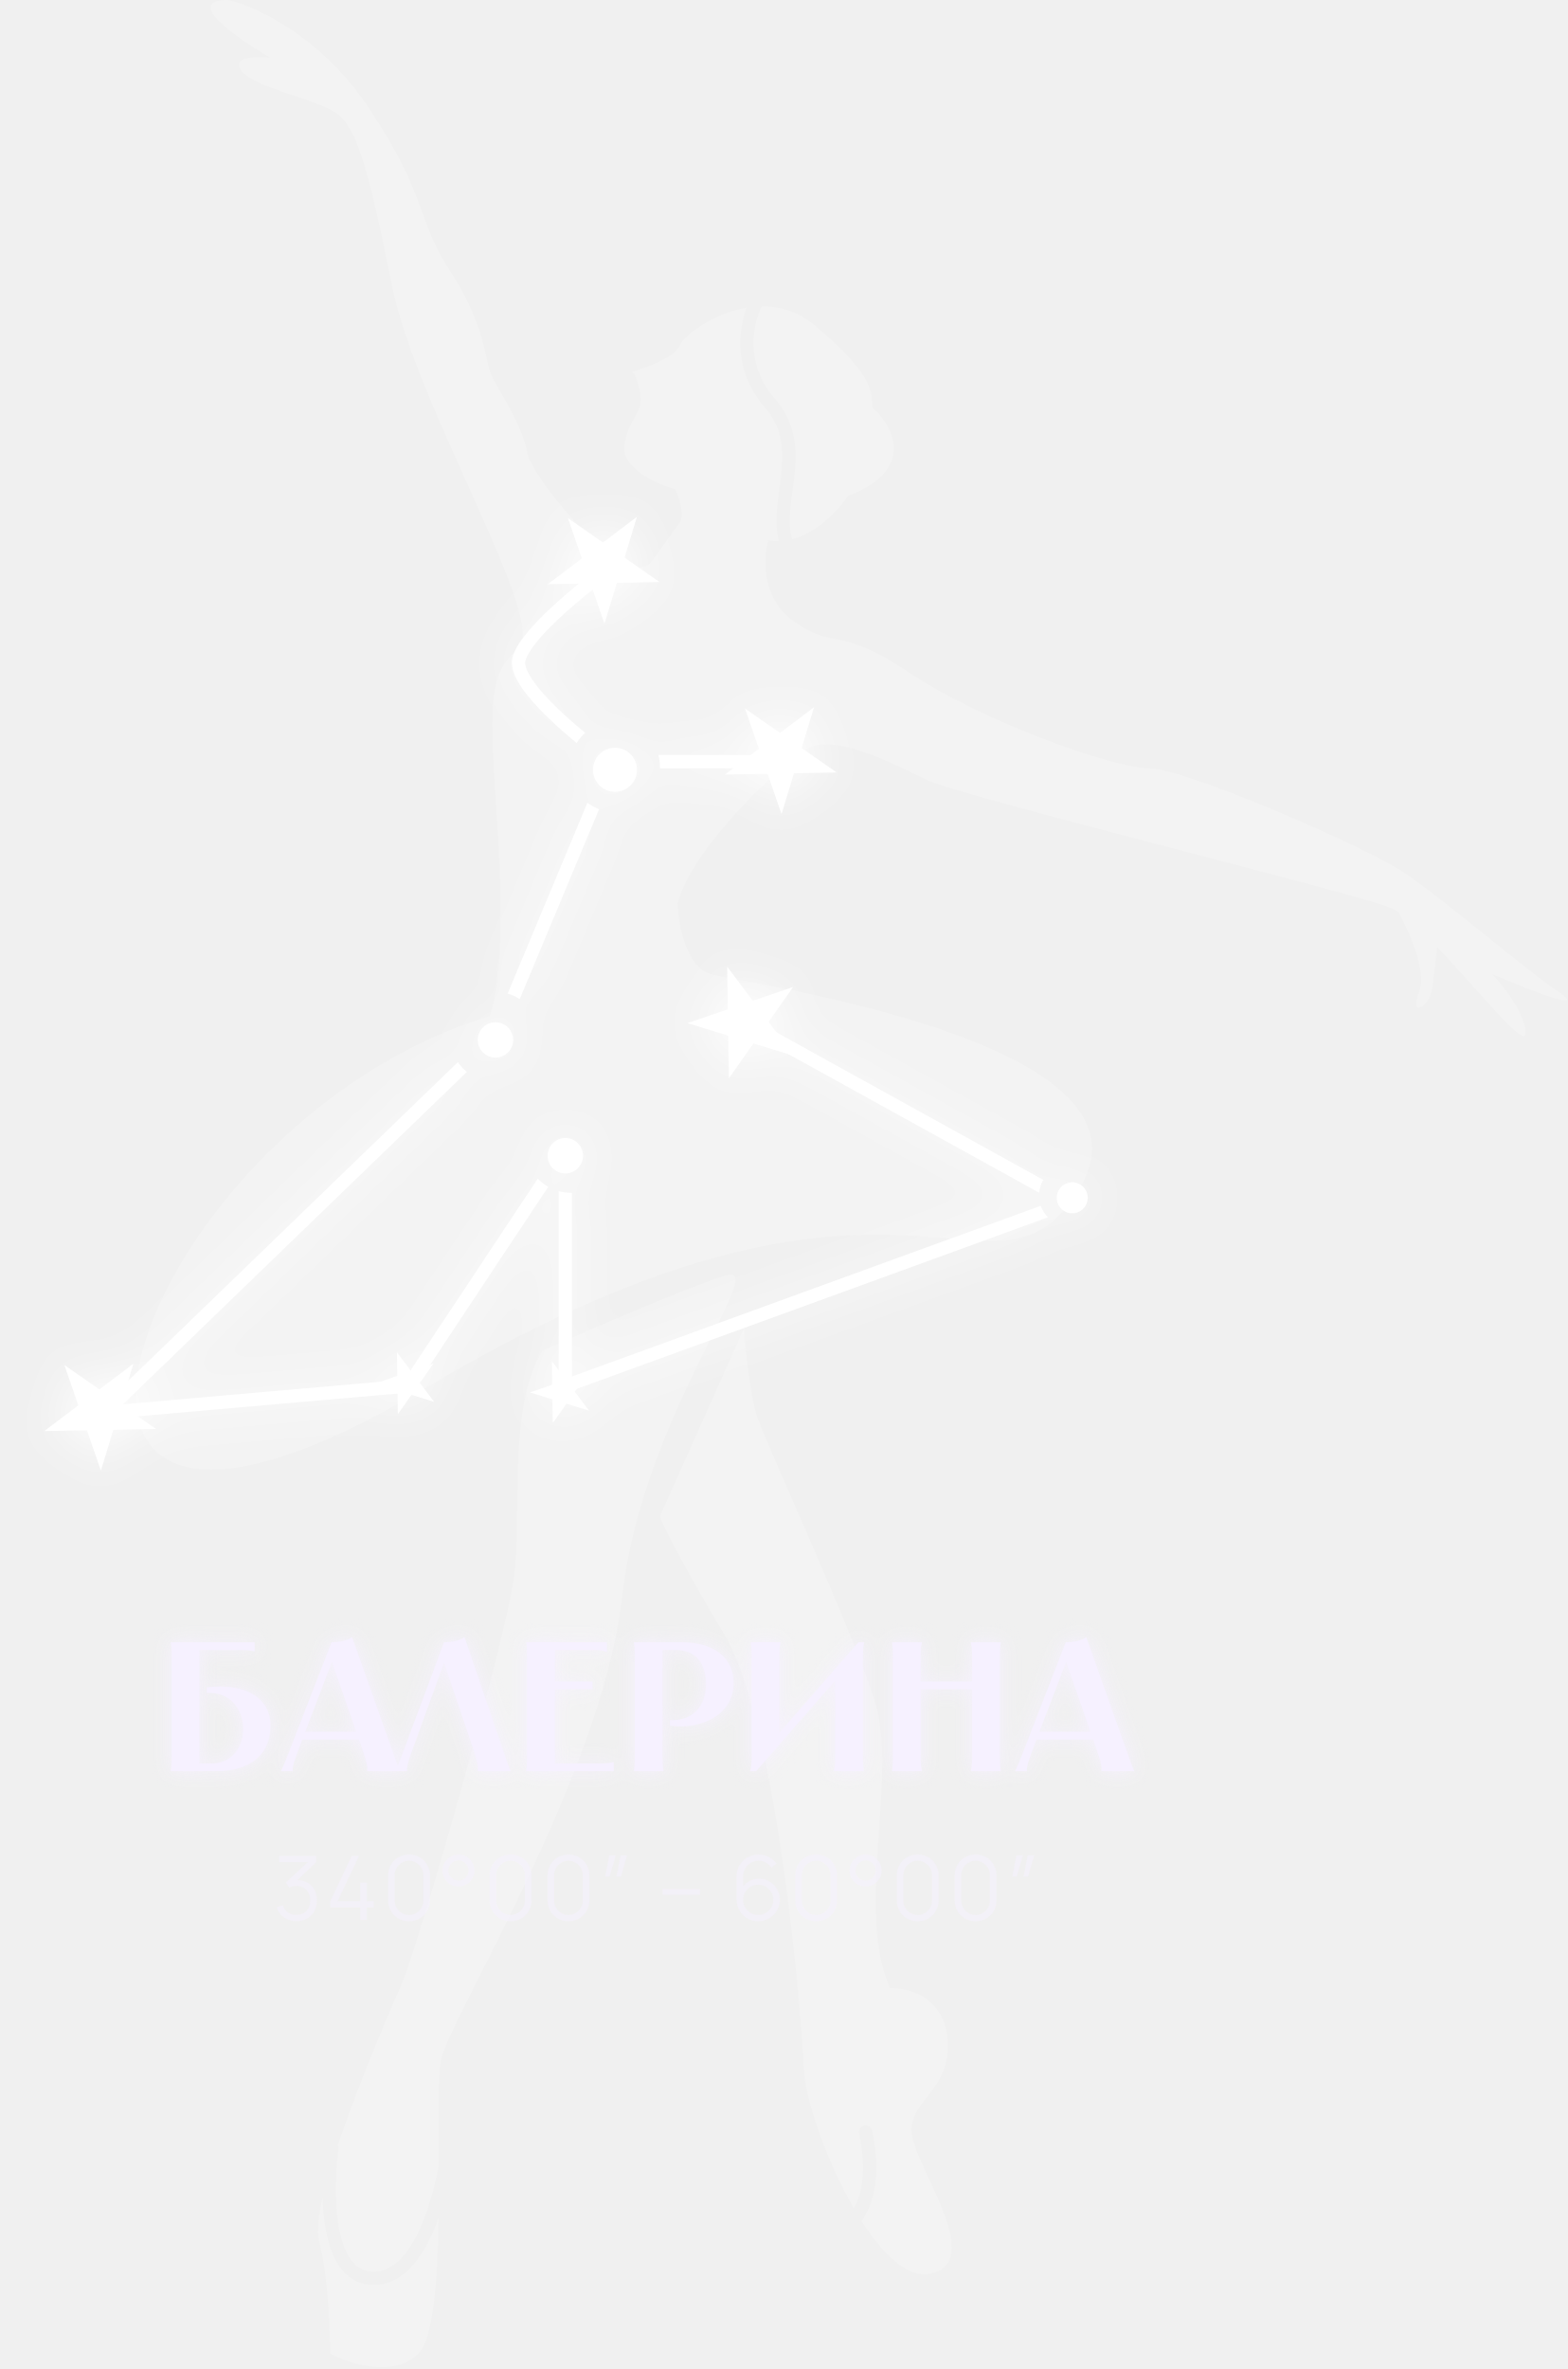
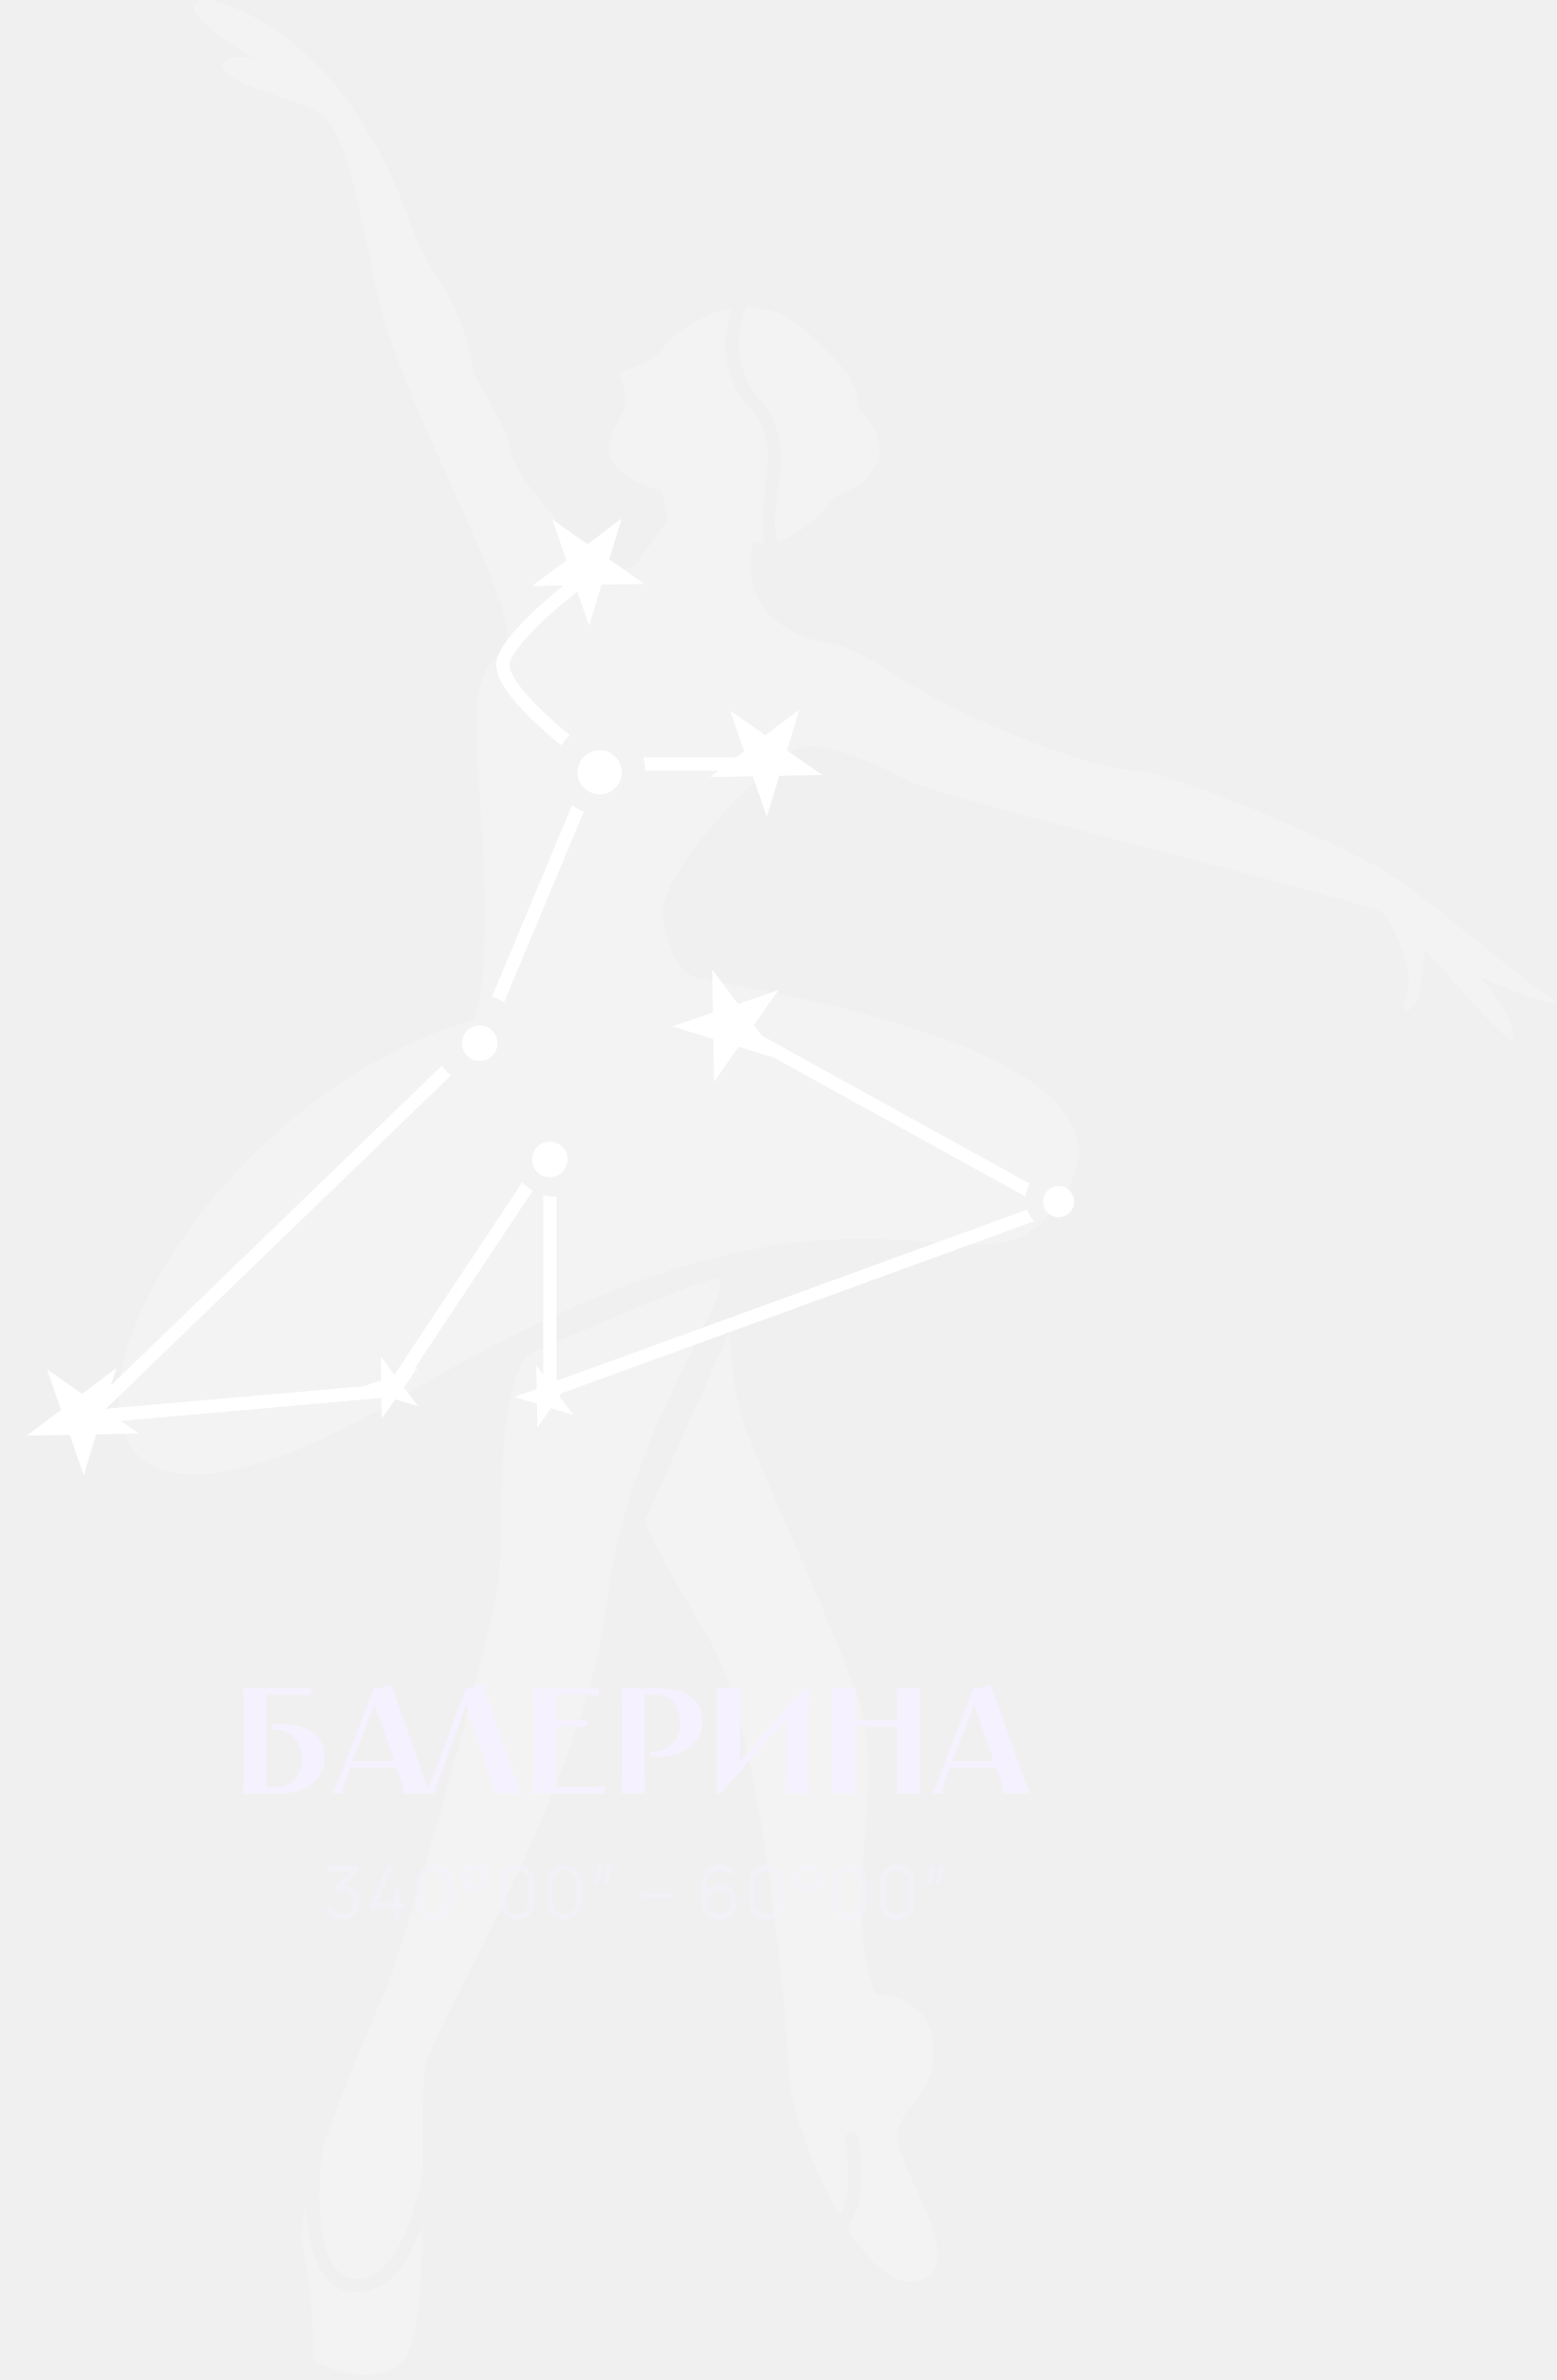
- <svg xmlns="http://www.w3.org/2000/svg" width="354" height="535" viewBox="0 0 354 535" fill="none">
-   <path opacity="0.2" d="M72.86 496.338C72.937 498.93 73.179 501.54 73.654 503.964C74.294 507.225 75.387 510.307 77.208 512.549C79.088 514.864 81.717 516.232 85.142 515.996C88.586 515.758 91.393 513.831 93.627 511.135C95.853 508.448 97.61 504.888 98.987 501.086C99.017 501.003 99.045 500.918 99.075 500.835C98.844 514.775 97.911 528.127 94.539 531.5C88.939 537.1 78.872 533.833 74.539 531.5C74.539 526 74.039 513.2 72.039 506C71.491 504.029 71.878 500.594 72.86 496.338ZM168.039 300C168.372 304.667 169.439 315.2 171.039 320C173.039 326 192.039 367 197.539 384C203.039 401 193.039 431 201.039 449C205.039 448.833 213.239 450.9 214.039 460.5C215.039 472.5 204.539 474.5 206.039 482.5C207.539 490.5 222.539 511 210.039 513.5C204.986 514.511 199.444 509.148 194.599 501.574C197.328 497.843 199.09 491.345 197.009 481.198C196.842 480.387 196.049 479.864 195.237 480.03C194.426 480.197 193.903 480.99 194.069 481.802C195.82 490.336 194.654 495.612 192.864 498.722C186.567 487.836 181.812 473.833 181.539 467C181.039 454.5 175.539 389 163.539 369C153.939 353 149.872 344.667 149.039 342.5L168.039 300ZM164.039 288C174.038 285.001 145.039 320 140.539 360.5C136.039 401 101.039 456.5 99.539 465.5C98.969 468.917 99.12 478.243 99.143 488.882C98.433 492.605 97.457 496.501 96.166 500.064C94.848 503.703 93.235 506.906 91.317 509.221C89.407 511.527 87.291 512.841 84.935 513.004C82.562 513.167 80.852 512.277 79.536 510.657C78.16 508.963 77.196 506.433 76.599 503.387C75.406 497.309 75.786 489.796 76.523 484.716L76.251 484.676C80.991 470.444 88.127 453.927 90.539 448.5C94.539 439.5 114.039 371 116.039 356.5C118.039 342 114.539 318 122.539 305C133.039 300.333 156.039 290.4 164.039 288ZM51.539 0C57.539 1.334 72.239 8.001 83.039 24C96.539 44 94.039 49.5 101.539 61C109.039 72.5 109.539 80 110.539 83.5C111.539 87 117.539 94.5 119.039 102C120.239 108 133.206 121.833 139.539 128C141.539 128.333 145.839 128.6 147.039 127C148.539 125 152.039 120 153.539 118C154.738 116.4 153.372 112.333 152.539 110.5C148.372 109.333 140.239 105.7 141.039 100.5C142.039 94 145.539 93.5 144.539 88.5C143.8 84.805 143.003 83.954 142.623 83.978C142.595 83.985 142.567 83.993 142.539 84C142.564 83.988 142.592 83.98 142.623 83.978C145.822 83.125 152.35 80.775 153.539 78C154.452 75.871 160.912 70.783 168.646 69.485C166.708 74.609 165.658 83.892 172.754 91.992C177.061 96.909 177.036 102.277 176.358 107.954C176.028 110.725 175.517 113.716 175.407 116.503C175.332 118.416 175.436 120.341 175.927 122.215C175.14 122.227 174.343 122.161 173.539 122C172.372 126 171.939 135.3 179.539 140.5C189.038 146.999 189.039 141 205.539 152C222.039 163 251.539 173.5 259.539 173.5C267.541 173.501 308.039 191 317.039 197C326.039 203 344.539 219 352.039 224C356.689 227.1 353.538 226.999 337.039 220C340.039 223 344.939 229.9 344.539 233.5C344.193 236.612 333.805 223.468 324.619 213.903C324.258 216.845 323.811 220.538 323.537 223C323.037 227.5 318.037 230 320.537 224C322.335 219.685 318.608 211.008 315.9 206.029C315.229 205.583 314.605 205.233 314.039 205C305.539 201.5 216.66 179.809 209.039 176C199.04 171 188.039 166.001 182.539 169C177.039 172 156.539 191 153.039 204C153.206 208.667 154.939 218.4 160.539 220C167.546 222.001 263.537 235.002 244.039 268C224.539 301 204.538 249.001 96.039 313.5C-12.461 378 29.539 254 110.539 229.5C111.872 226.833 114.139 215.199 112.539 190L112.445 188.527C110.525 158.311 110.149 152.405 117.039 146.5C124.037 140.498 94.039 91.999 88.539 64.5C83.039 37.001 80.539 29.5 76.539 26C72.539 22.5 57.54 20 54.539 16C52.139 12.8 57.872 12.667 61.039 13C53.539 8.667 41.139 0 51.539 0ZM172.048 69.183C176.058 69.148 180.234 70.304 184.039 73.5C196.538 84 197.039 88 197.039 92C201.705 96.167 207.137 106 191.539 112C189.488 115.077 184.675 120.281 178.923 121.793C178.455 120.21 178.33 118.491 178.404 116.621C178.508 113.99 178.98 111.302 179.338 108.309C180.036 102.456 180.206 95.945 175.011 90.015C168.126 82.156 170.108 73.002 172.048 69.183Z" fill="white" />
-   <path d="M164.245 218.294L170.031 226.005L179.153 222.886L173.607 230.771L179.393 238.482L170.179 235.645L164.633 243.53L164.485 233.891L155.272 231.053L164.394 227.933L164.245 218.294Z" fill="white" />
-   <path d="M124.651 307.38L127.859 311.656L132.916 309.926L129.841 314.298L133.049 318.573L127.941 317L124.866 321.372L124.784 316.028L119.676 314.454L124.733 312.725L124.651 307.38Z" fill="white" />
-   <path d="M89.651 305.38L92.859 309.656L97.916 307.926L94.841 312.298L98.049 316.573L92.941 315L89.866 319.372L89.784 314.028L84.676 312.454L89.733 310.725L89.651 305.38Z" fill="white" />
-   <path d="M14.537 308.265L22.443 313.782L30.133 307.968L27.329 317.191L35.235 322.708L25.596 322.892L22.792 332.116L19.639 323.005L10 323.189L17.69 317.375L14.537 308.265Z" fill="white" />
-   <path d="M128.275 117.002L136.181 122.519L143.871 116.705L141.067 125.929L148.973 131.446L139.334 131.63L136.53 140.854L133.377 131.743L123.738 131.927L131.428 126.113L128.275 117.002Z" fill="white" />
-   <path d="M168.275 160.002L176.181 165.519L183.871 159.705L181.067 168.929L188.973 174.446L179.334 174.63L176.53 183.854L173.377 174.743L163.738 174.927L171.428 169.113L168.275 160.002Z" fill="white" />
-   <circle cx="138.91" cy="173.848" r="4.972" fill="white" />
-   <circle cx="111.911" cy="234.848" r="4" fill="white" />
-   <circle cx="127.69" cy="261" r="4" fill="white" />
-   <path d="M103.421 239.868C103.983 240.704 104.667 241.451 105.445 242.086L27.777 317.136L91.34 311.568L121.464 266.17C122.153 266.902 122.949 267.531 123.827 268.033L93.44 313.829L93.041 314.432L92.321 314.494L23.821 320.494L19.602 320.863L22.648 317.921L103.421 239.868ZM126.19 269.013C127.047 269.246 127.947 269.375 128.878 269.375C128.982 269.375 129.086 269.369 129.19 269.366V310.857L235.081 272.309C235.426 273.296 235.985 274.182 236.703 274.911L128.203 314.409L126.19 315.143V269.013ZM235.656 266.451C235.145 267.319 234.815 268.306 234.72 269.36L164.965 230.812L166.416 228.188L235.656 266.451ZM132.685 181.275C133.481 181.886 134.369 182.381 135.326 182.737L117.397 225.627C116.562 225.087 115.643 224.666 114.663 224.388L132.685 181.275ZM178.19 173.5H149.057C149.061 173.396 149.065 173.292 149.065 173.188C149.065 172.257 148.938 171.356 148.704 170.5H178.19V173.5ZM139.065 129.219C135.852 131.526 130.952 135.337 126.722 139.251C124.605 141.209 122.683 143.169 121.227 144.959C119.733 146.797 118.878 148.284 118.657 149.314C118.584 149.657 118.61 150.166 118.858 150.889C119.105 151.605 119.54 152.44 120.161 153.378C121.404 155.254 123.28 157.37 125.478 159.53C127.57 161.585 129.91 163.636 132.188 165.506C131.432 166.165 130.775 166.933 130.24 167.786C127.916 165.876 125.525 163.78 123.377 161.67C121.113 159.447 119.07 157.163 117.66 155.035C116.955 153.971 116.379 152.902 116.022 151.866C115.668 150.836 115.497 149.743 115.724 148.686C116.103 146.916 117.359 144.961 118.899 143.066C120.479 141.123 122.514 139.057 124.684 137.049C129.029 133.03 134.029 129.141 137.315 126.781L139.065 129.219Z" fill="white" />
-   <circle cx="242.19" cy="270.5" r="3.5" fill="white" />
-   <g filter="url(#filter0_f_31_483)">
-     <path d="M164.245 218.294L170.031 226.005L179.153 222.886L173.607 230.771L179.393 238.482L170.179 235.645L164.633 243.53L164.485 233.891L155.272 231.053L164.394 227.933L164.245 218.294Z" fill="white" />
-     <path d="M124.651 307.38L127.859 311.656L132.916 309.926L129.841 314.298L133.049 318.573L127.941 317L124.866 321.372L124.784 316.028L119.676 314.454L124.733 312.725L124.651 307.38Z" fill="white" />
-     <path d="M89.651 305.38L92.859 309.656L97.916 307.926L94.841 312.298L98.049 316.573L92.941 315L89.866 319.372L89.784 314.028L84.676 312.454L89.733 310.725L89.651 305.38Z" fill="white" />
-     <path d="M14.537 308.265L22.443 313.782L30.133 307.968L27.329 317.191L35.235 322.708L25.596 322.892L22.792 332.116L19.639 323.005L10 323.189L17.69 317.375L14.537 308.265Z" fill="white" />
-     <path d="M128.275 117.002L136.181 122.519L143.871 116.705L141.067 125.929L148.973 131.446L139.334 131.63L136.53 140.854L133.377 131.743L123.738 131.927L131.428 126.113L128.275 117.002Z" fill="white" />
-     <path d="M168.275 160.002L176.181 165.519L183.871 159.705L181.067 168.929L188.973 174.446L179.334 174.63L176.53 183.854L173.377 174.743L163.738 174.927L171.428 169.113L168.275 160.002Z" fill="white" />
-     <circle cx="138.91" cy="173.848" r="4.972" fill="white" />
-     <circle cx="111.911" cy="234.848" r="4" fill="white" />
-     <circle cx="127.69" cy="261" r="4" fill="white" />
-     <path d="M103.421 239.868C103.983 240.704 104.667 241.451 105.445 242.086L27.777 317.136L91.34 311.568L121.464 266.17C122.153 266.902 122.949 267.531 123.827 268.033L93.44 313.829L93.041 314.432L92.321 314.494L23.821 320.494L19.602 320.863L22.648 317.921L103.421 239.868ZM126.19 269.013C127.047 269.246 127.947 269.375 128.878 269.375C128.982 269.375 129.086 269.369 129.19 269.366V310.857L235.081 272.309C235.426 273.296 235.985 274.182 236.703 274.911L128.203 314.409L126.19 315.143V269.013ZM235.656 266.451C235.145 267.319 234.815 268.306 234.72 269.36L164.965 230.812L166.416 228.188L235.656 266.451ZM132.685 181.275C133.481 181.886 134.369 182.381 135.326 182.737L117.397 225.627C116.562 225.087 115.643 224.666 114.663 224.388L132.685 181.275ZM178.19 173.5H149.057C149.061 173.396 149.065 173.292 149.065 173.188C149.065 172.257 148.938 171.356 148.704 170.5H178.19V173.5ZM139.065 129.219C135.852 131.526 130.952 135.337 126.722 139.251C124.605 141.209 122.683 143.169 121.227 144.959C119.733 146.797 118.878 148.284 118.657 149.314C118.584 149.657 118.61 150.166 118.858 150.889C119.105 151.605 119.54 152.44 120.161 153.378C121.404 155.254 123.28 157.37 125.478 159.53C127.57 161.585 129.91 163.636 132.188 165.506C131.432 166.165 130.775 166.933 130.24 167.786C127.916 165.876 125.525 163.78 123.377 161.67C121.113 159.447 119.07 157.163 117.66 155.035C116.955 153.971 116.379 152.902 116.022 151.866C115.668 150.836 115.497 149.743 115.724 148.686C116.103 146.916 117.359 144.961 118.899 143.066C120.479 141.123 122.514 139.057 124.684 137.049C129.029 133.03 134.029 129.141 137.315 126.781L139.065 129.219Z" fill="white" />
-     <circle cx="242.19" cy="270.5" r="3.5" fill="white" />
-   </g>
-   <g filter="url(#filter1_f_31_483)">
-     <path d="M38.582 370.877L57.512 370.877L57.512 372.916L57.345 372.916C56.264 372.666 55.764 372.625 53.559 372.625L45.031 372.625L45.031 398.253L47.776 398.253C52.561 398.253 54.932 394.342 54.932 390.431C54.932 386.395 52.395 382.318 47.277 382.318L46.695 382.318L46.695 381.07C47.693 380.945 48.65 380.862 49.649 380.862C55.598 380.862 61.09 383.4 61.09 389.724C61.09 396.172 56.555 400 48.858 400L38.582 400L38.582 399.834C38.748 398.752 38.79 398.253 38.79 395.632L38.79 375.246C38.79 372.625 38.748 372.125 38.582 371.044L38.582 370.877ZM74.897 370.877C76.395 370.877 78.434 370.586 79.516 369.712L88.71 395.632C89.916 399.085 90.208 399.584 90.332 399.834L90.332 400L82.927 400L82.927 399.834C82.927 399.584 83.26 399.085 82.053 395.632L81.096 392.844L68.282 392.844L67.242 395.632C65.911 399.085 66.119 399.584 66.119 399.834L66.119 400L63.498 400L63.498 399.834C63.623 399.584 63.956 399.085 65.287 395.632L74.897 370.877ZM68.948 391.097L80.472 391.097L74.981 375.287L68.948 391.097ZM115.32 400L107.873 400L107.873 399.834C107.873 399.584 108.289 399.126 107.124 395.632L100.301 375.495L92.979 395.632C91.731 399.085 91.939 399.584 91.939 399.834L91.939 400L89.318 400L89.318 399.834C89.443 399.584 89.775 399.085 91.065 395.632L100.301 370.877C101.799 370.877 103.838 370.586 104.919 369.712L113.739 395.632C114.904 399.126 115.195 399.584 115.32 399.834L115.32 400ZM118.86 370.877L137.082 370.877L137.082 373.041L136.916 373.041C135.834 372.625 135.21 372.625 133.13 372.625L125.308 372.625L125.308 379.739L133.837 379.739L133.837 381.486L125.308 381.486L125.308 398.253L134.669 398.253C136.874 398.253 137.374 398.211 138.455 397.961L138.622 397.961L138.622 400L118.86 400L118.86 399.834C119.026 398.752 119.068 398.253 119.068 395.632L119.068 375.246C119.068 372.625 119.026 372.125 118.86 371.044L118.86 370.877ZM153.97 370.877C161.168 370.877 165.703 374.33 165.703 380.072C165.703 386.562 159.795 389.89 153.596 389.89C152.847 389.89 152.057 389.807 151.308 389.724L151.308 388.476L151.849 388.476C156.3 388.476 159.462 385.522 159.462 380.404C159.462 375.412 157.049 372.625 152.597 372.625L149.644 372.625L149.644 395.632C149.644 398.253 149.685 398.752 149.852 399.834L149.852 400L143.195 400L143.195 399.834C143.361 398.752 143.403 398.253 143.403 395.632L143.403 375.246C143.403 372.625 143.361 372.125 143.195 371.044L143.195 370.877L153.97 370.877ZM169.564 370.877L176.304 370.877L176.304 371.044C176.055 372.125 176.013 372.625 176.013 375.246L176.013 391.346L193.903 370.877L195.234 370.877C194.901 372.125 194.901 372.749 194.901 379.198L194.901 395.632C194.901 398.253 194.943 398.752 195.109 399.834L195.109 400L188.369 400L188.369 399.834C188.619 398.752 188.661 398.253 188.661 395.632L188.661 379.531L170.771 400L169.44 400C169.772 398.752 169.772 398.128 169.772 396.048L169.772 375.246C169.772 372.625 169.731 372.125 169.564 371.044L169.564 370.877ZM219.301 370.877L226.04 370.877L226.04 371.044C225.874 372.125 225.832 372.625 225.832 375.246L225.832 395.632C225.832 398.253 225.874 398.752 226.04 399.834L226.04 400L219.301 400L219.301 399.834C219.55 398.752 219.592 398.253 219.592 395.632L219.592 381.486L207.943 381.486L207.943 395.632C207.943 398.253 207.984 398.752 208.234 399.834L208.234 400L201.494 400L201.494 399.834C201.66 398.752 201.702 398.253 201.702 395.632L201.702 375.246C201.702 372.625 201.66 372.125 201.494 371.044L201.494 370.877L208.234 370.877L208.234 371.044C207.984 372.125 207.943 372.625 207.943 375.246L207.943 379.739L219.592 379.739L219.592 375.246C219.592 372.625 219.55 372.125 219.301 371.044L219.301 370.877ZM240.735 370.877C242.232 370.877 244.271 370.586 245.353 369.712L254.547 395.632C255.754 399.085 256.045 399.584 256.17 399.834L256.17 400L248.764 400L248.764 399.834C248.764 399.584 249.097 399.085 247.891 395.632L246.934 392.844L234.12 392.844L233.08 395.632C231.748 399.085 231.956 399.584 231.956 399.834L231.956 400L229.335 400L229.335 399.834C229.46 399.584 229.793 399.085 231.124 395.632L240.735 370.877ZM234.785 391.097L246.31 391.097L240.818 375.287L234.785 391.097Z" fill="#F6F1FF" />
-   </g>
-   <path d="M38.582 370.877L57.512 370.877L57.512 372.916L57.345 372.916C56.264 372.666 55.764 372.625 53.559 372.625L45.031 372.625L45.031 398.253L47.776 398.253C52.561 398.253 54.932 394.342 54.932 390.431C54.932 386.395 52.395 382.318 47.277 382.318L46.695 382.318L46.695 381.07C47.693 380.945 48.65 380.862 49.649 380.862C55.598 380.862 61.09 383.4 61.09 389.724C61.09 396.172 56.555 400 48.858 400L38.582 400L38.582 399.834C38.748 398.752 38.79 398.253 38.79 395.632L38.79 375.246C38.79 372.625 38.748 372.125 38.582 371.044L38.582 370.877ZM74.897 370.877C76.395 370.877 78.434 370.586 79.516 369.712L88.71 395.632C89.916 399.085 90.208 399.584 90.332 399.834L90.332 400L82.927 400L82.927 399.834C82.927 399.584 83.26 399.085 82.053 395.632L81.096 392.844L68.282 392.844L67.242 395.632C65.911 399.085 66.119 399.584 66.119 399.834L66.119 400L63.498 400L63.498 399.834C63.623 399.584 63.956 399.085 65.287 395.632L74.897 370.877ZM68.948 391.097L80.472 391.097L74.981 375.287L68.948 391.097ZM115.32 400L107.873 400L107.873 399.834C107.873 399.584 108.289 399.126 107.124 395.632L100.301 375.495L92.979 395.632C91.731 399.085 91.939 399.584 91.939 399.834L91.939 400L89.318 400L89.318 399.834C89.443 399.584 89.775 399.085 91.065 395.632L100.301 370.877C101.799 370.877 103.838 370.586 104.919 369.712L113.739 395.632C114.904 399.126 115.195 399.584 115.32 399.834L115.32 400ZM118.86 370.877L137.082 370.877L137.082 373.041L136.916 373.041C135.834 372.625 135.21 372.625 133.13 372.625L125.308 372.625L125.308 379.739L133.837 379.739L133.837 381.486L125.308 381.486L125.308 398.253L134.669 398.253C136.874 398.253 137.374 398.211 138.455 397.961L138.622 397.961L138.622 400L118.86 400L118.86 399.834C119.026 398.752 119.068 398.253 119.068 395.632L119.068 375.246C119.068 372.625 119.026 372.125 118.86 371.044L118.86 370.877ZM153.97 370.877C161.168 370.877 165.703 374.33 165.703 380.072C165.703 386.562 159.795 389.89 153.596 389.89C152.847 389.89 152.057 389.807 151.308 389.724L151.308 388.476L151.849 388.476C156.3 388.476 159.462 385.522 159.462 380.404C159.462 375.412 157.049 372.625 152.597 372.625L149.644 372.625L149.644 395.632C149.644 398.253 149.685 398.752 149.852 399.834L149.852 400L143.195 400L143.195 399.834C143.361 398.752 143.403 398.253 143.403 395.632L143.403 375.246C143.403 372.625 143.361 372.125 143.195 371.044L143.195 370.877L153.97 370.877ZM169.564 370.877L176.304 370.877L176.304 371.044C176.055 372.125 176.013 372.625 176.013 375.246L176.013 391.346L193.903 370.877L195.234 370.877C194.901 372.125 194.901 372.749 194.901 379.198L194.901 395.632C194.901 398.253 194.943 398.752 195.109 399.834L195.109 400L188.369 400L188.369 399.834C188.619 398.752 188.661 398.253 188.661 395.632L188.661 379.531L170.771 400L169.44 400C169.772 398.752 169.772 398.128 169.772 396.048L169.772 375.246C169.772 372.625 169.731 372.125 169.564 371.044L169.564 370.877ZM219.301 370.877L226.04 370.877L226.04 371.044C225.874 372.125 225.832 372.625 225.832 375.246L225.832 395.632C225.832 398.253 225.874 398.752 226.04 399.834L226.04 400L219.301 400L219.301 399.834C219.55 398.752 219.592 398.253 219.592 395.632L219.592 381.486L207.943 381.486L207.943 395.632C207.943 398.253 207.984 398.752 208.234 399.834L208.234 400L201.494 400L201.494 399.834C201.66 398.752 201.702 398.253 201.702 395.632L201.702 375.246C201.702 372.625 201.66 372.125 201.494 371.044L201.494 370.877L208.234 370.877L208.234 371.044C207.984 372.125 207.943 372.625 207.943 375.246L207.943 379.739L219.592 379.739L219.592 375.246C219.592 372.625 219.55 372.125 219.301 371.044L219.301 370.877ZM240.735 370.877C242.232 370.877 244.271 370.586 245.353 369.712L254.547 395.632C255.754 399.085 256.045 399.584 256.17 399.834L256.17 400L248.764 400L248.764 399.834C248.764 399.584 249.097 399.085 247.891 395.632L246.934 392.844L234.12 392.844L233.08 395.632C231.748 399.085 231.956 399.584 231.956 399.834L231.956 400L229.335 400L229.335 399.834C229.46 399.584 229.793 399.085 231.124 395.632L240.735 370.877ZM234.785 391.097L246.31 391.097L240.818 375.287L234.785 391.097Z" fill="#F6F1FF" />
-   <path opacity="0.5" d="M66.977 433.88C64.826 433.88 63.097 432.674 62.483 430.714L63.891 430.291C64.373 431.729 65.57 432.483 66.957 432.453C68.887 432.412 70.063 431.116 70.063 429.175C70.063 427.205 68.807 425.898 66.937 425.898C66.414 425.898 65.801 426.059 65.308 426.3L64.564 425.124L69.531 420.53L63.056 420.53L63.056 419.113L71.421 419.113L71.421 420.55L67.188 424.601C69.812 424.581 71.591 426.471 71.591 429.175C71.591 431.96 69.641 433.88 66.977 433.88ZM81.377 433.589L81.377 430.784L74.602 430.784L74.602 429.376L79.447 419.113L81.106 419.113L76.261 429.376L81.377 429.376L81.377 425.154L82.865 425.154L82.865 429.376L84.444 429.376L84.444 430.784L82.865 430.784L82.865 433.589L81.377 433.589ZM92.392 433.89C89.708 433.89 87.667 431.849 87.667 429.165L87.667 423.536C87.667 420.852 89.708 418.811 92.392 418.811C95.076 418.811 97.117 420.852 97.117 423.536L97.117 429.165C97.117 431.849 95.076 433.89 92.392 433.89ZM92.392 432.463C94.172 432.463 95.619 431.015 95.619 429.236L95.619 423.465C95.619 421.676 94.172 420.228 92.392 420.228C90.613 420.228 89.165 421.676 89.165 423.465L89.165 429.236C89.165 431.015 90.613 432.463 92.392 432.463ZM103.558 426.049C101.568 426.049 99.939 424.441 99.939 422.43C99.939 420.46 101.628 418.811 103.558 418.811C105.548 418.811 107.177 420.419 107.177 422.43C107.177 424.441 105.548 426.049 103.558 426.049ZM103.558 424.712C104.794 424.712 105.84 423.666 105.84 422.43C105.84 421.193 104.794 420.148 103.558 420.148C102.321 420.148 101.276 421.193 101.276 422.43C101.276 423.666 102.321 424.712 103.558 424.712ZM115.324 433.89C112.64 433.89 110.599 431.849 110.599 429.165L110.599 423.536C110.599 420.852 112.64 418.811 115.324 418.811C118.008 418.811 120.049 420.852 120.049 423.536L120.049 429.165C120.049 431.849 118.008 433.89 115.324 433.89ZM115.324 432.463C117.103 432.463 118.551 431.015 118.551 429.236L118.551 423.465C118.551 421.676 117.103 420.228 115.324 420.228C113.544 420.228 112.097 421.676 112.097 423.465L112.097 429.236C112.097 431.015 113.544 432.463 115.324 432.463ZM128.399 433.89C125.715 433.89 123.675 431.849 123.675 429.165L123.675 423.536C123.675 420.852 125.715 418.811 128.399 418.811C131.084 418.811 133.124 420.852 133.124 423.536L133.124 429.165C133.124 431.849 131.084 433.89 128.399 433.89ZM128.399 432.463C130.179 432.463 131.626 431.015 131.626 429.236L131.626 423.465C131.626 421.676 130.179 420.228 128.399 420.228C126.62 420.228 125.173 421.676 125.173 423.465L125.173 429.236C125.173 431.015 126.62 432.463 128.399 432.463ZM137.615 418.982L139.103 418.982L137.695 423.807L136.68 423.807L137.615 418.982ZM140.168 418.982L141.656 418.982L140.249 423.807L139.233 423.807L140.168 418.982ZM149.664 427.889L149.664 426.622L158.108 426.622L158.108 427.889L149.664 427.889ZM171.252 433.89C168.527 433.89 166.356 431.719 166.356 428.894L166.356 423.878C166.356 420.972 168.497 418.821 171.362 418.821C173.011 418.821 174.489 419.585 175.393 420.882L174.257 421.817C173.644 420.862 172.559 420.228 171.362 420.228C169.322 420.228 167.854 421.877 167.854 423.747L167.854 425.969C168.708 424.923 169.975 424.26 171.392 424.26C174.077 424.26 176.157 426.371 176.157 429.055C176.157 431.729 173.936 433.89 171.252 433.89ZM171.252 432.453C173.142 432.453 174.67 430.945 174.67 429.055C174.67 427.165 173.152 425.637 171.262 425.637C169.372 425.637 167.854 427.165 167.854 429.055C167.854 430.925 169.362 432.453 171.252 432.453ZM184.353 433.89C181.669 433.89 179.628 431.849 179.628 429.165L179.628 423.536C179.628 420.852 181.669 418.811 184.353 418.811C187.037 418.811 189.078 420.852 189.078 423.536L189.078 429.165C189.078 431.849 187.037 433.89 184.353 433.89ZM184.353 432.463C186.132 432.463 187.58 431.015 187.58 429.236L187.58 423.465C187.58 421.676 186.132 420.228 184.353 420.228C182.574 420.228 181.126 421.676 181.126 423.465L181.126 429.236C181.126 431.015 182.574 432.463 184.353 432.463ZM195.519 426.049C193.528 426.049 191.9 424.441 191.9 422.43C191.9 420.46 193.588 418.811 195.519 418.811C197.509 418.811 199.138 420.419 199.138 422.43C199.138 424.44 197.509 426.049 195.519 426.049ZM195.519 424.712C196.755 424.712 197.801 423.666 197.801 422.43C197.801 421.193 196.755 420.148 195.519 420.148C194.282 420.148 193.237 421.193 193.237 422.43C193.237 423.666 194.282 424.712 195.519 424.712ZM207.284 433.89C204.6 433.89 202.56 431.849 202.56 429.165L202.56 423.536C202.56 420.852 204.6 418.811 207.284 418.811C209.968 418.811 212.009 420.852 212.009 423.536L212.009 429.165C212.009 431.849 209.968 433.89 207.284 433.89ZM207.284 432.463C209.064 432.463 210.511 431.015 210.511 429.236L210.511 423.465C210.511 421.676 209.064 420.228 207.284 420.228C205.505 420.228 204.057 421.676 204.057 423.465L204.057 429.236C204.057 431.015 205.505 432.463 207.284 432.463ZM220.36 433.89C217.676 433.89 215.635 431.849 215.635 429.165L215.635 423.536C215.635 420.852 217.676 418.811 220.36 418.811C223.044 418.811 225.085 420.852 225.085 423.536L225.085 429.165C225.085 431.849 223.044 433.89 220.36 433.89ZM220.36 432.463C222.139 432.463 223.587 431.015 223.587 429.236L223.587 423.465C223.587 421.676 222.139 420.228 220.36 420.228C218.581 420.228 217.133 421.676 217.133 423.465L217.133 429.236C217.133 431.015 218.581 432.463 220.36 432.463ZM229.576 418.982L231.063 418.982L229.656 423.807L228.641 423.807L229.576 418.982ZM232.129 418.982L233.617 418.982L232.209 423.807L231.194 423.807L232.129 418.982Z" fill="#F6F1FF" />
-   <defs>
-     <filter id="filter0_f_31_483" x="0" y="106.705" width="255.69" height="235.41" filterUnits="userSpaceOnUse" color-interpolation-filters="sRGB">
-       <feFlood flood-opacity="0" result="BackgroundImageFix" />
-       <feBlend mode="normal" in="SourceGraphic" in2="BackgroundImageFix" result="shape" />
-       <feGaussianBlur stdDeviation="5" result="effect1_foregroundBlur_31_483" />
-     </filter>
-     <filter id="filter1_f_31_483" x="34.582" y="365.712" width="225.588" height="38.288" filterUnits="userSpaceOnUse" color-interpolation-filters="sRGB">
-       <feFlood flood-opacity="0" result="BackgroundImageFix" />
-       <feBlend mode="normal" in="SourceGraphic" in2="BackgroundImageFix" result="shape" />
-       <feGaussianBlur stdDeviation="2" result="effect1_foregroundBlur_31_483" />
-     </filter>
-   </defs>
+ <svg xmlns="http://www.w3.org/2000/svg" width="257" height="393" viewBox="0 0 257 393" fill="none">
+   <path opacity="0.2" d="M50.545 364.074C50.602 365.975 50.779 367.889 51.128 369.667C51.597 372.059 52.399 374.321 53.734 375.965C55.114 377.663 57.041 378.667 59.554 378.494C62.08 378.32 64.139 376.905 65.778 374.928C67.411 372.957 68.699 370.346 69.71 367.557C69.732 367.494 69.752 367.429 69.775 367.366C69.605 377.594 68.921 387.392 66.447 389.866C62.339 393.973 54.956 391.578 51.777 389.866C51.777 385.832 51.41 376.442 49.943 371.161C49.541 369.715 49.825 367.196 50.545 364.074ZM120.361 220.057C120.605 223.48 121.389 231.207 122.562 234.728C124.031 239.132 137.967 269.204 142.001 281.673C146.034 294.143 138.7 316.148 144.568 329.352C147.502 329.23 153.516 330.746 154.103 337.787C154.836 346.589 147.135 348.057 148.235 353.925C149.336 359.793 160.337 374.829 151.17 376.663C147.463 377.404 143.396 373.47 139.842 367.914C141.844 365.177 143.137 360.412 141.611 352.97C141.489 352.375 140.907 351.991 140.312 352.112C139.717 352.234 139.334 352.816 139.456 353.411C140.74 359.672 139.884 363.543 138.571 365.823C133.952 357.839 130.465 347.567 130.264 342.555C129.898 333.386 125.862 285.341 117.06 270.67C110.019 258.935 107.036 252.822 106.424 251.231L120.361 220.057ZM117.427 211.254C124.761 209.055 103.49 234.727 100.189 264.434C96.888 294.141 71.216 334.851 70.115 341.454C69.697 343.961 69.808 350.803 69.825 358.608C69.304 361.338 68.588 364.194 67.641 366.807C66.674 369.475 65.49 371.825 64.084 373.523C62.682 375.215 61.131 376.18 59.403 376.299C57.662 376.419 56.407 375.766 55.442 374.577C54.433 373.335 53.726 371.479 53.288 369.244C52.413 364.786 52.691 359.275 53.232 355.549L53.032 355.52C56.509 345.08 61.744 332.964 63.513 328.983C66.448 322.379 80.75 272.136 82.217 261.5C83.684 250.864 81.118 233.259 86.986 223.724C94.688 220.3 111.559 213.014 117.427 211.254ZM34.906 0C39.307 0.978 50.09 5.869 58.011 17.605C67.914 32.275 66.08 36.31 71.582 44.745C77.083 53.18 77.45 58.682 78.183 61.249C78.917 63.816 83.318 69.318 84.419 74.819C85.299 79.221 94.81 89.367 99.456 93.891C100.923 94.135 104.076 94.331 104.957 93.157C106.057 91.69 108.625 88.023 109.725 86.556C110.605 85.382 109.602 82.398 108.991 81.054C105.934 80.198 99.969 77.533 100.555 73.719C101.289 68.951 103.856 68.584 103.123 64.916C102.615 62.376 102.07 61.668 101.774 61.603L101.718 61.6L102.185 61.469C104.648 60.757 108.907 59.123 109.725 57.215C110.395 55.653 115.133 51.921 120.806 50.969C119.384 54.727 118.615 61.537 123.82 67.478C126.979 71.085 126.96 75.023 126.464 79.186C126.221 81.219 125.846 83.413 125.765 85.457C125.71 86.86 125.787 88.272 126.147 89.647C125.57 89.655 124.985 89.607 124.395 89.489C123.539 92.423 123.222 99.245 128.797 103.06C135.765 107.827 135.765 103.427 147.868 111.495C159.971 119.564 181.61 127.266 187.478 127.266C193.347 127.266 223.054 140.103 229.656 144.504C236.258 148.905 249.827 160.641 255.329 164.309C258.74 166.583 256.428 166.509 244.326 161.375C246.526 163.576 250.121 168.637 249.828 171.277C249.574 173.559 241.954 163.918 235.215 156.902C234.951 159.06 234.623 161.769 234.422 163.575C234.056 166.876 230.388 168.71 232.221 164.309C233.54 161.144 230.807 154.78 228.821 151.128C228.328 150.8 227.87 150.543 227.455 150.372C221.219 147.805 156.023 131.893 150.435 129.1C143.1 125.432 135.031 121.765 130.997 123.965C126.962 126.166 111.925 140.103 109.358 149.639C109.48 153.062 110.752 160.201 114.859 161.375C119.997 162.842 190.411 172.378 176.108 196.584C161.804 220.789 147.134 182.648 67.547 229.959C-12.04 277.271 18.768 186.314 78.183 168.343C79.161 166.386 80.825 157.853 79.651 139.369L79.582 138.288C78.173 116.124 77.898 111.793 82.952 107.461C88.085 103.058 66.081 67.483 62.047 47.312C58.012 27.14 56.178 21.639 53.244 19.071C50.31 16.504 39.307 14.67 37.106 11.736C35.346 9.389 39.552 9.291 41.875 9.535C36.373 6.357 27.277 0 34.906 0ZM123.302 50.746C126.244 50.721 129.307 51.57 132.097 53.914C141.265 61.615 141.633 64.549 141.633 67.483C145.056 70.54 149.04 77.753 137.598 82.154C136.094 84.411 132.563 88.226 128.344 89.335C128.002 88.174 127.91 86.915 127.964 85.544C128.041 83.614 128.386 81.643 128.648 79.447C129.16 75.155 129.286 70.379 125.475 66.028C120.424 60.263 121.879 53.547 123.302 50.746Z" fill="white" />
+   <path d="M117.578 160.123L121.822 165.78L128.513 163.491L124.445 169.276L128.689 174.932L121.931 172.851L117.863 178.635L117.754 171.564L110.996 169.482L117.687 167.194L117.578 160.123Z" fill="white" />
+   <path d="M88.535 225.47L90.888 228.606L94.597 227.337L92.342 230.544L94.695 233.68L90.948 232.526L88.693 235.733L88.632 231.813L84.885 230.659L88.595 229.39L88.535 225.47Z" fill="white" />
+   <path d="M62.862 224.003L65.215 227.139L68.924 225.87L66.669 229.077L69.022 232.213L65.275 231.059L63.019 234.266L62.959 230.346L59.212 229.192L62.922 227.923L62.862 224.003Z" fill="white" />
+   <path d="M7.764 226.119L13.563 230.166L19.204 225.901L17.147 232.667L22.946 236.714L15.876 236.848L13.819 243.614L11.506 236.931L4.436 237.066L10.077 232.801L7.764 226.119Z" fill="white" />
+   <path d="M91.193 85.823L96.992 89.87L102.633 85.606L100.576 92.371L106.375 96.418L99.305 96.553L97.248 103.319L94.935 96.636L87.865 96.771L93.506 92.506L91.193 85.823Z" fill="white" />
+   <path d="M120.534 117.365L126.333 121.412L131.974 117.147L129.917 123.913L135.716 127.96L128.646 128.095L126.589 134.861L124.276 128.178L117.206 128.313L122.847 124.048L120.534 117.365Z" fill="white" />
+   <circle cx="98.995" cy="127.521" r="3.647" fill="white" />
+   <circle cx="79.19" cy="172.266" r="2.934" fill="white" />
+   <circle cx="90.764" cy="191.449" r="2.934" fill="white" />
+   <path d="M72.962 175.95C73.374 176.562 73.876 177.109 74.447 177.575L17.476 232.626L64.1 228.542L86.197 195.241C86.703 195.777 87.286 196.239 87.931 196.608L65.642 230.201L65.349 230.642L64.82 230.689L14.574 235.089L11.48 235.361L13.714 233.203L72.962 175.95ZM89.664 197.327C90.292 197.498 90.953 197.592 91.636 197.592C91.713 197.592 91.789 197.589 91.865 197.586V228.021L169.538 199.745C169.791 200.469 170.202 201.118 170.729 201.653L91.142 230.626L89.664 231.164V197.327ZM169.96 195.448C169.585 196.084 169.342 196.808 169.272 197.583L118.106 169.306L119.171 167.38L169.96 195.448ZM94.429 132.969C95.013 133.417 95.664 133.78 96.366 134.042L83.215 165.502C82.602 165.106 81.928 164.798 81.209 164.594L94.429 132.969ZM127.808 127.266H106.438C106.44 127.19 106.443 127.113 106.443 127.037C106.443 126.354 106.35 125.694 106.179 125.066H127.808V127.266ZM99.108 94.785C96.751 96.477 93.157 99.273 90.054 102.144C88.501 103.58 87.092 105.017 86.024 106.331C84.928 107.679 84.301 108.77 84.139 109.526C84.085 109.777 84.104 110.151 84.286 110.68C84.467 111.206 84.787 111.819 85.242 112.506C86.154 113.883 87.53 115.435 89.143 117.019C90.677 118.526 92.393 120.03 94.064 121.401C93.51 121.884 93.028 122.448 92.636 123.074C90.931 121.673 89.176 120.136 87.601 118.588C85.941 116.958 84.441 115.283 83.407 113.722C82.89 112.941 82.468 112.157 82.206 111.397C81.946 110.642 81.821 109.841 81.987 109.065C82.265 107.767 83.187 106.333 84.316 104.943C85.475 103.518 86.967 102.002 88.56 100.529C91.746 97.581 95.415 94.728 97.825 92.998L99.108 94.785Z" fill="white" />
+   <circle cx="174.753" cy="198.418" r="2.567" fill="white" />
+   <path d="M40.094 278.755L51.391 278.755L51.391 279.972L51.292 279.972C50.646 279.823 50.348 279.798 49.032 279.798L43.942 279.798L43.942 295.093L45.581 295.093C48.437 295.093 49.852 292.759 49.852 290.425C49.852 288.017 48.337 285.583 45.283 285.583L44.935 285.583L44.935 284.839C45.531 284.764 46.102 284.714 46.698 284.714C50.249 284.714 53.527 286.229 53.527 290.003C53.527 293.852 50.82 296.136 46.227 296.136L40.094 296.136L40.094 296.037C40.193 295.391 40.218 295.093 40.218 293.529L40.218 281.362C40.218 279.798 40.193 279.5 40.094 278.855L40.094 278.755ZM61.767 278.755C62.661 278.755 63.878 278.581 64.523 278.06L70.011 293.529C70.731 295.59 70.905 295.888 70.979 296.037L70.979 296.136L66.559 296.136L66.559 296.037C66.559 295.888 66.758 295.59 66.038 293.529L65.467 291.865L57.819 291.865L57.199 293.529C56.404 295.59 56.528 295.888 56.528 296.037L56.528 296.136L54.964 296.136L54.964 296.037C55.038 295.888 55.237 295.59 56.032 293.529L61.767 278.755ZM58.217 290.823L65.094 290.823L61.817 281.387L58.217 290.823ZM85.892 296.136L81.448 296.136L81.448 296.037C81.448 295.888 81.696 295.615 81.001 293.529L76.929 281.511L72.559 293.529C71.814 295.59 71.938 295.888 71.938 296.037L71.938 296.136L70.374 296.136L70.374 296.037C70.448 295.888 70.647 295.59 71.416 293.529L76.929 278.755C77.823 278.755 79.039 278.581 79.685 278.06L84.949 293.529C85.644 295.615 85.818 295.888 85.892 296.037L85.892 296.136ZM88.005 278.755L98.88 278.755L98.88 280.046L98.781 280.046C98.135 279.798 97.763 279.798 96.522 279.798L91.853 279.798L91.853 284.044L96.944 284.044L96.944 285.087L91.853 285.087L91.853 295.093L97.44 295.093C98.756 295.093 99.054 295.069 99.7 294.92L99.799 294.92L99.799 296.136L88.005 296.136L88.005 296.037C88.104 295.391 88.129 295.093 88.129 293.529L88.129 281.362C88.129 279.798 88.104 279.5 88.005 278.855L88.005 278.755ZM108.959 278.755C113.255 278.755 115.961 280.816 115.961 284.243C115.961 288.116 112.436 290.103 108.736 290.103C108.289 290.103 107.817 290.053 107.37 290.003L107.37 289.258L107.693 289.258C110.35 289.258 112.237 287.495 112.237 284.441C112.237 281.462 110.797 279.798 108.14 279.798L106.377 279.798L106.377 293.529C106.377 295.093 106.402 295.391 106.501 296.037L106.501 296.136L102.528 296.136L102.528 296.037C102.628 295.391 102.653 295.093 102.653 293.529L102.653 281.362C102.653 279.798 102.628 279.5 102.528 278.855L102.528 278.755L108.959 278.755ZM118.266 278.755L122.289 278.755L122.289 278.855C122.14 279.5 122.115 279.798 122.115 281.362L122.115 290.972L132.792 278.755L133.586 278.755C133.388 279.5 133.388 279.873 133.388 283.721L133.388 293.529C133.388 295.093 133.413 295.391 133.512 296.037L133.512 296.136L129.489 296.136L129.489 296.037C129.638 295.391 129.663 295.093 129.663 293.529L129.663 283.92L118.986 296.136L118.192 296.136C118.39 295.391 118.39 295.019 118.39 293.777L118.39 281.362C118.39 279.798 118.366 279.5 118.266 278.855L118.266 278.755ZM147.95 278.755L151.972 278.755L151.972 278.855C151.873 279.5 151.848 279.798 151.848 281.362L151.848 293.529C151.848 295.093 151.873 295.391 151.972 296.037L151.972 296.136L147.95 296.136L147.95 296.037C148.099 295.391 148.124 295.093 148.124 293.529L148.124 285.087L141.171 285.087L141.171 293.529C141.171 295.093 141.196 295.391 141.345 296.037L141.345 296.136L137.322 296.136L137.322 296.037C137.422 295.391 137.447 295.093 137.447 293.529L137.447 281.362C137.447 279.798 137.422 279.5 137.322 278.855L137.322 278.755L141.345 278.755L141.345 278.855C141.196 279.5 141.171 279.798 141.171 281.362L141.171 284.044L148.124 284.044L148.124 281.362C148.124 279.798 148.099 279.5 147.95 278.855L147.95 278.755ZM160.742 278.755C161.636 278.755 162.853 278.581 163.498 278.06L168.986 293.529C169.706 295.59 169.879 295.888 169.954 296.037L169.954 296.136L165.534 296.136L165.534 296.037C165.534 295.888 165.733 295.59 165.013 293.529L164.442 291.865L156.794 291.865L156.173 293.529C155.379 295.59 155.503 295.888 155.503 296.037L155.503 296.136L153.939 296.136L153.939 296.037C154.013 295.888 154.212 295.59 155.006 293.529L160.742 278.755ZM157.191 290.823L164.069 290.823L160.792 281.387L157.191 290.823Z" fill="#F6F1FF" />
+   <path opacity="0.5" d="M56.519 316.951C55.235 316.951 54.203 316.231 53.837 315.061L54.677 314.809C54.965 315.667 55.679 316.117 56.507 316.099C57.659 316.075 58.361 315.301 58.361 314.143C58.361 312.967 57.611 312.187 56.495 312.187C56.183 312.187 55.817 312.283 55.523 312.427L55.079 311.725L58.043 308.983L54.179 308.983L54.179 308.137L59.171 308.137L59.171 308.995L56.645 311.413C58.211 311.401 59.273 312.529 59.273 314.143C59.273 315.805 58.109 316.951 56.519 316.951ZM65.114 316.777L65.114 315.103L61.07 315.103L61.07 314.263L63.962 308.137L64.952 308.137L62.06 314.263L65.114 314.263L65.114 311.743L66.002 311.743L66.002 314.263L66.944 314.263L66.944 315.103L66.002 315.103L66.002 316.777L65.114 316.777ZM71.688 316.957C70.086 316.957 68.868 315.739 68.868 314.137L68.868 310.777C68.868 309.175 70.086 307.957 71.688 307.957C73.29 307.957 74.508 309.175 74.508 310.777L74.508 314.137C74.508 315.739 73.29 316.957 71.688 316.957ZM71.688 316.105C72.75 316.105 73.614 315.241 73.614 314.179L73.614 310.735C73.614 309.667 72.75 308.803 71.688 308.803C70.626 308.803 69.762 309.667 69.762 310.735L69.762 314.179C69.762 315.241 70.626 316.105 71.688 316.105ZM78.352 312.277C77.164 312.277 76.192 311.317 76.192 310.117C76.192 308.941 77.2 307.957 78.352 307.957C79.54 307.957 80.512 308.917 80.512 310.117C80.512 311.317 79.54 312.277 78.352 312.277ZM78.352 311.479C79.09 311.479 79.714 310.855 79.714 310.117C79.714 309.379 79.09 308.755 78.352 308.755C77.614 308.755 76.99 309.379 76.99 310.117C76.99 310.855 77.614 311.479 78.352 311.479ZM85.375 316.957C83.773 316.957 82.555 315.739 82.555 314.137L82.555 310.777C82.555 309.175 83.773 307.957 85.375 307.957C86.977 307.957 88.195 309.175 88.195 310.777L88.195 314.137C88.195 315.739 86.977 316.957 85.375 316.957ZM85.375 316.105C86.437 316.105 87.301 315.241 87.301 314.179L87.301 310.735C87.301 309.667 86.437 308.803 85.375 308.803C84.313 308.803 83.449 309.667 83.449 310.735L83.449 314.179C83.449 315.241 84.313 316.105 85.375 316.105ZM93.179 316.957C91.577 316.957 90.359 315.739 90.359 314.137L90.359 310.777C90.359 309.175 91.577 307.957 93.179 307.957C94.781 307.957 95.999 309.175 95.999 310.777L95.999 314.137C95.999 315.739 94.781 316.957 93.179 316.957ZM93.179 316.105C94.241 316.105 95.105 315.241 95.105 314.179L95.105 310.735C95.105 309.667 94.241 308.803 93.179 308.803C92.117 308.803 91.253 309.667 91.253 310.735L91.253 314.179C91.253 315.241 92.117 316.105 93.179 316.105ZM98.679 308.059L99.567 308.059L98.727 310.939L98.121 310.939L98.679 308.059ZM100.203 308.059L101.091 308.059L100.251 310.939L99.645 310.939L100.203 308.059ZM105.87 313.375L105.87 312.619L110.91 312.619L110.91 313.375L105.87 313.375ZM118.755 316.957C117.129 316.957 115.833 315.661 115.833 313.975L115.833 310.981C115.833 309.247 117.111 307.963 118.821 307.963C119.805 307.963 120.687 308.419 121.227 309.193L120.549 309.751C120.183 309.181 119.535 308.803 118.821 308.803C117.603 308.803 116.727 309.787 116.727 310.903L116.727 312.229C117.237 311.605 117.993 311.209 118.839 311.209C120.441 311.209 121.683 312.469 121.683 314.071C121.683 315.667 120.357 316.957 118.755 316.957ZM118.755 316.099C119.883 316.099 120.795 315.199 120.795 314.071C120.795 312.943 119.889 312.031 118.761 312.031C117.633 312.031 116.727 312.943 116.727 314.071C116.727 315.187 117.627 316.099 118.755 316.099ZM126.575 316.957C124.973 316.957 123.755 315.739 123.754 314.137L123.754 310.777C123.754 309.175 124.972 307.957 126.574 307.957C128.176 307.957 129.394 309.175 129.394 310.777L129.394 314.137C129.395 315.739 128.177 316.957 126.575 316.957ZM126.575 316.105C127.637 316.105 128.501 315.241 128.5 314.179L128.5 310.735C128.5 309.667 127.636 308.803 126.574 308.803C125.512 308.803 124.648 309.667 124.648 310.735L124.648 314.179C124.648 315.241 125.513 316.105 126.575 316.105ZM133.239 312.277C132.051 312.277 131.079 311.317 131.079 310.117C131.079 308.941 132.087 307.957 133.239 307.957C134.427 307.957 135.399 308.917 135.399 310.117C135.399 311.317 134.427 312.277 133.239 312.277ZM133.239 311.479C133.977 311.479 134.601 310.855 134.601 310.117C134.601 309.379 133.977 308.755 133.239 308.755C132.501 308.755 131.877 309.379 131.877 310.117C131.877 310.855 132.501 311.479 133.239 311.479ZM140.261 316.957C138.659 316.957 137.441 315.739 137.441 314.137L137.441 310.777C137.441 309.175 138.659 307.957 140.261 307.957C141.863 307.957 143.081 309.175 143.081 310.777L143.081 314.137C143.081 315.739 141.863 316.957 140.261 316.957ZM140.261 316.105C141.323 316.105 142.187 315.241 142.187 314.179L142.187 310.735C142.187 309.667 141.323 308.803 140.261 308.803C139.199 308.803 138.335 309.667 138.335 310.735L138.335 314.179C138.335 315.241 139.199 316.105 140.261 316.105ZM148.065 316.957C146.463 316.957 145.245 315.739 145.245 314.137L145.245 310.777C145.245 309.175 146.463 307.957 148.065 307.957C149.667 307.957 150.885 309.175 150.885 310.777L150.885 314.137C150.885 315.739 149.667 316.957 148.065 316.957ZM148.065 316.105C149.127 316.105 149.991 315.241 149.991 314.179L149.991 310.735C149.991 309.667 149.127 308.803 148.065 308.803C147.003 308.803 146.139 309.667 146.139 310.735L146.139 314.179C146.139 315.241 147.003 316.105 148.065 316.105ZM153.565 308.059L154.453 308.059L153.613 310.939L153.007 310.939L153.565 308.059ZM155.089 308.059L155.977 308.059L155.137 310.939L154.531 310.939L155.089 308.059Z" fill="#F6F1FF" />
</svg>
